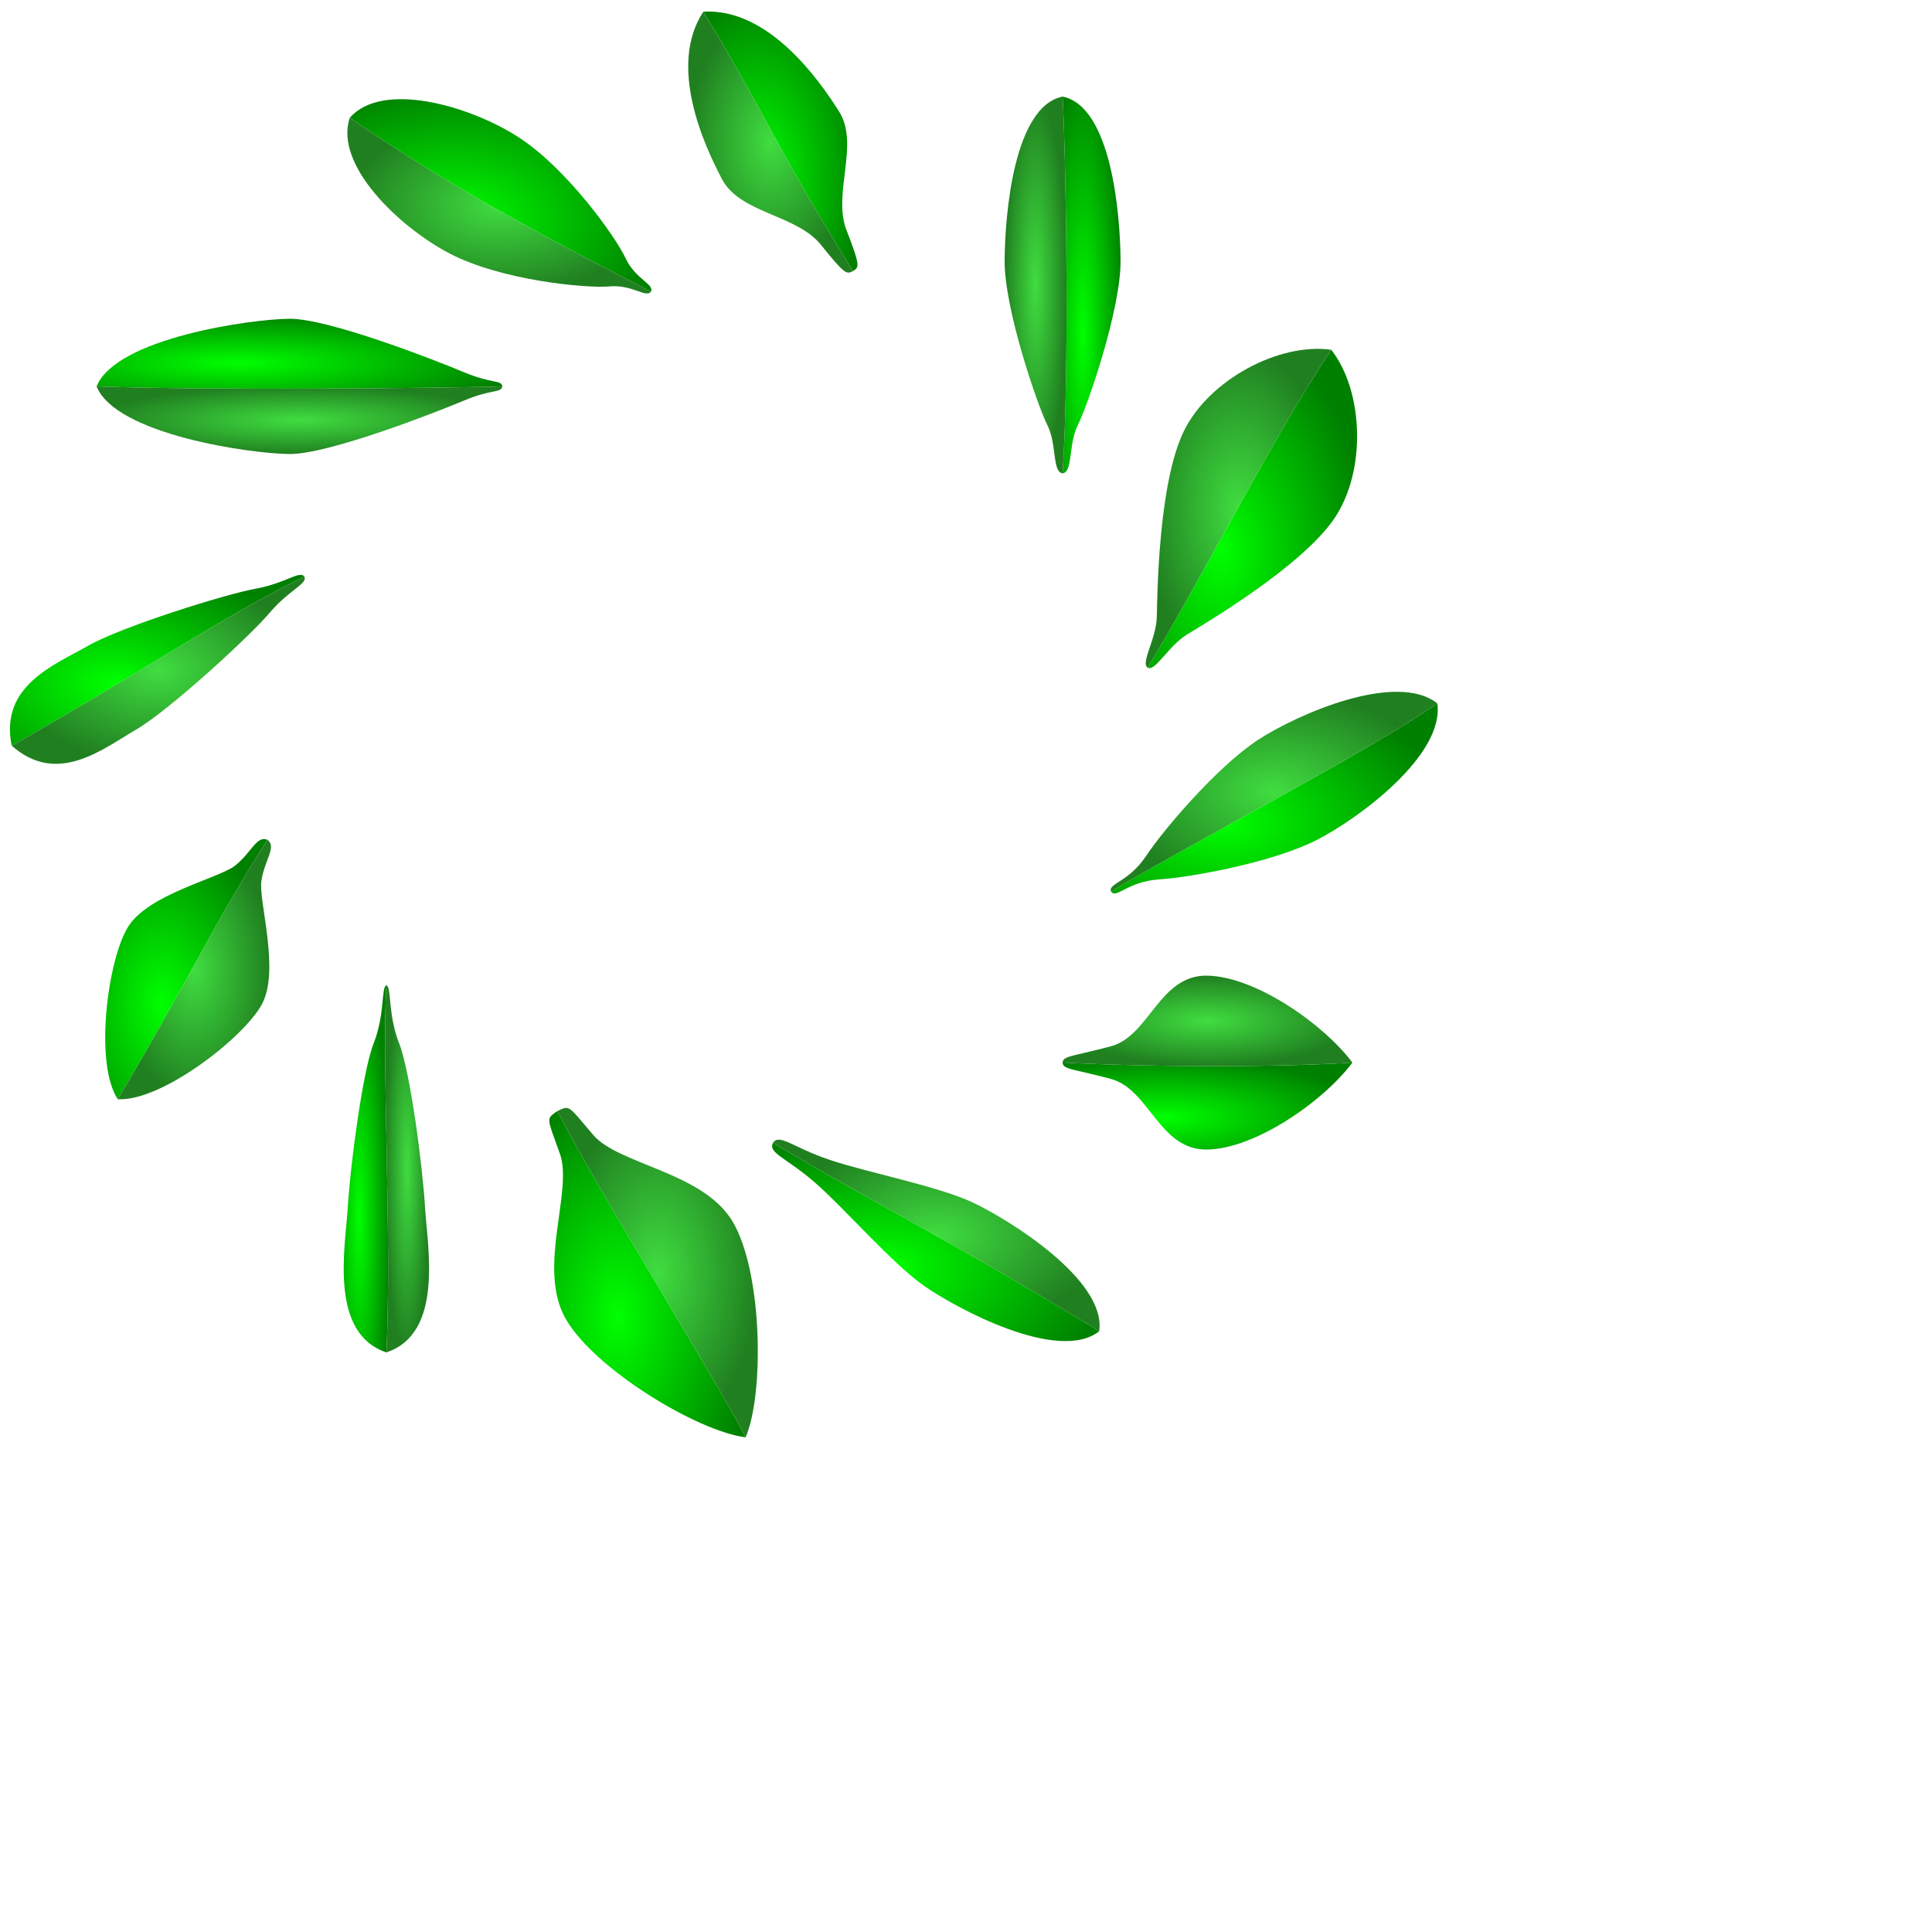
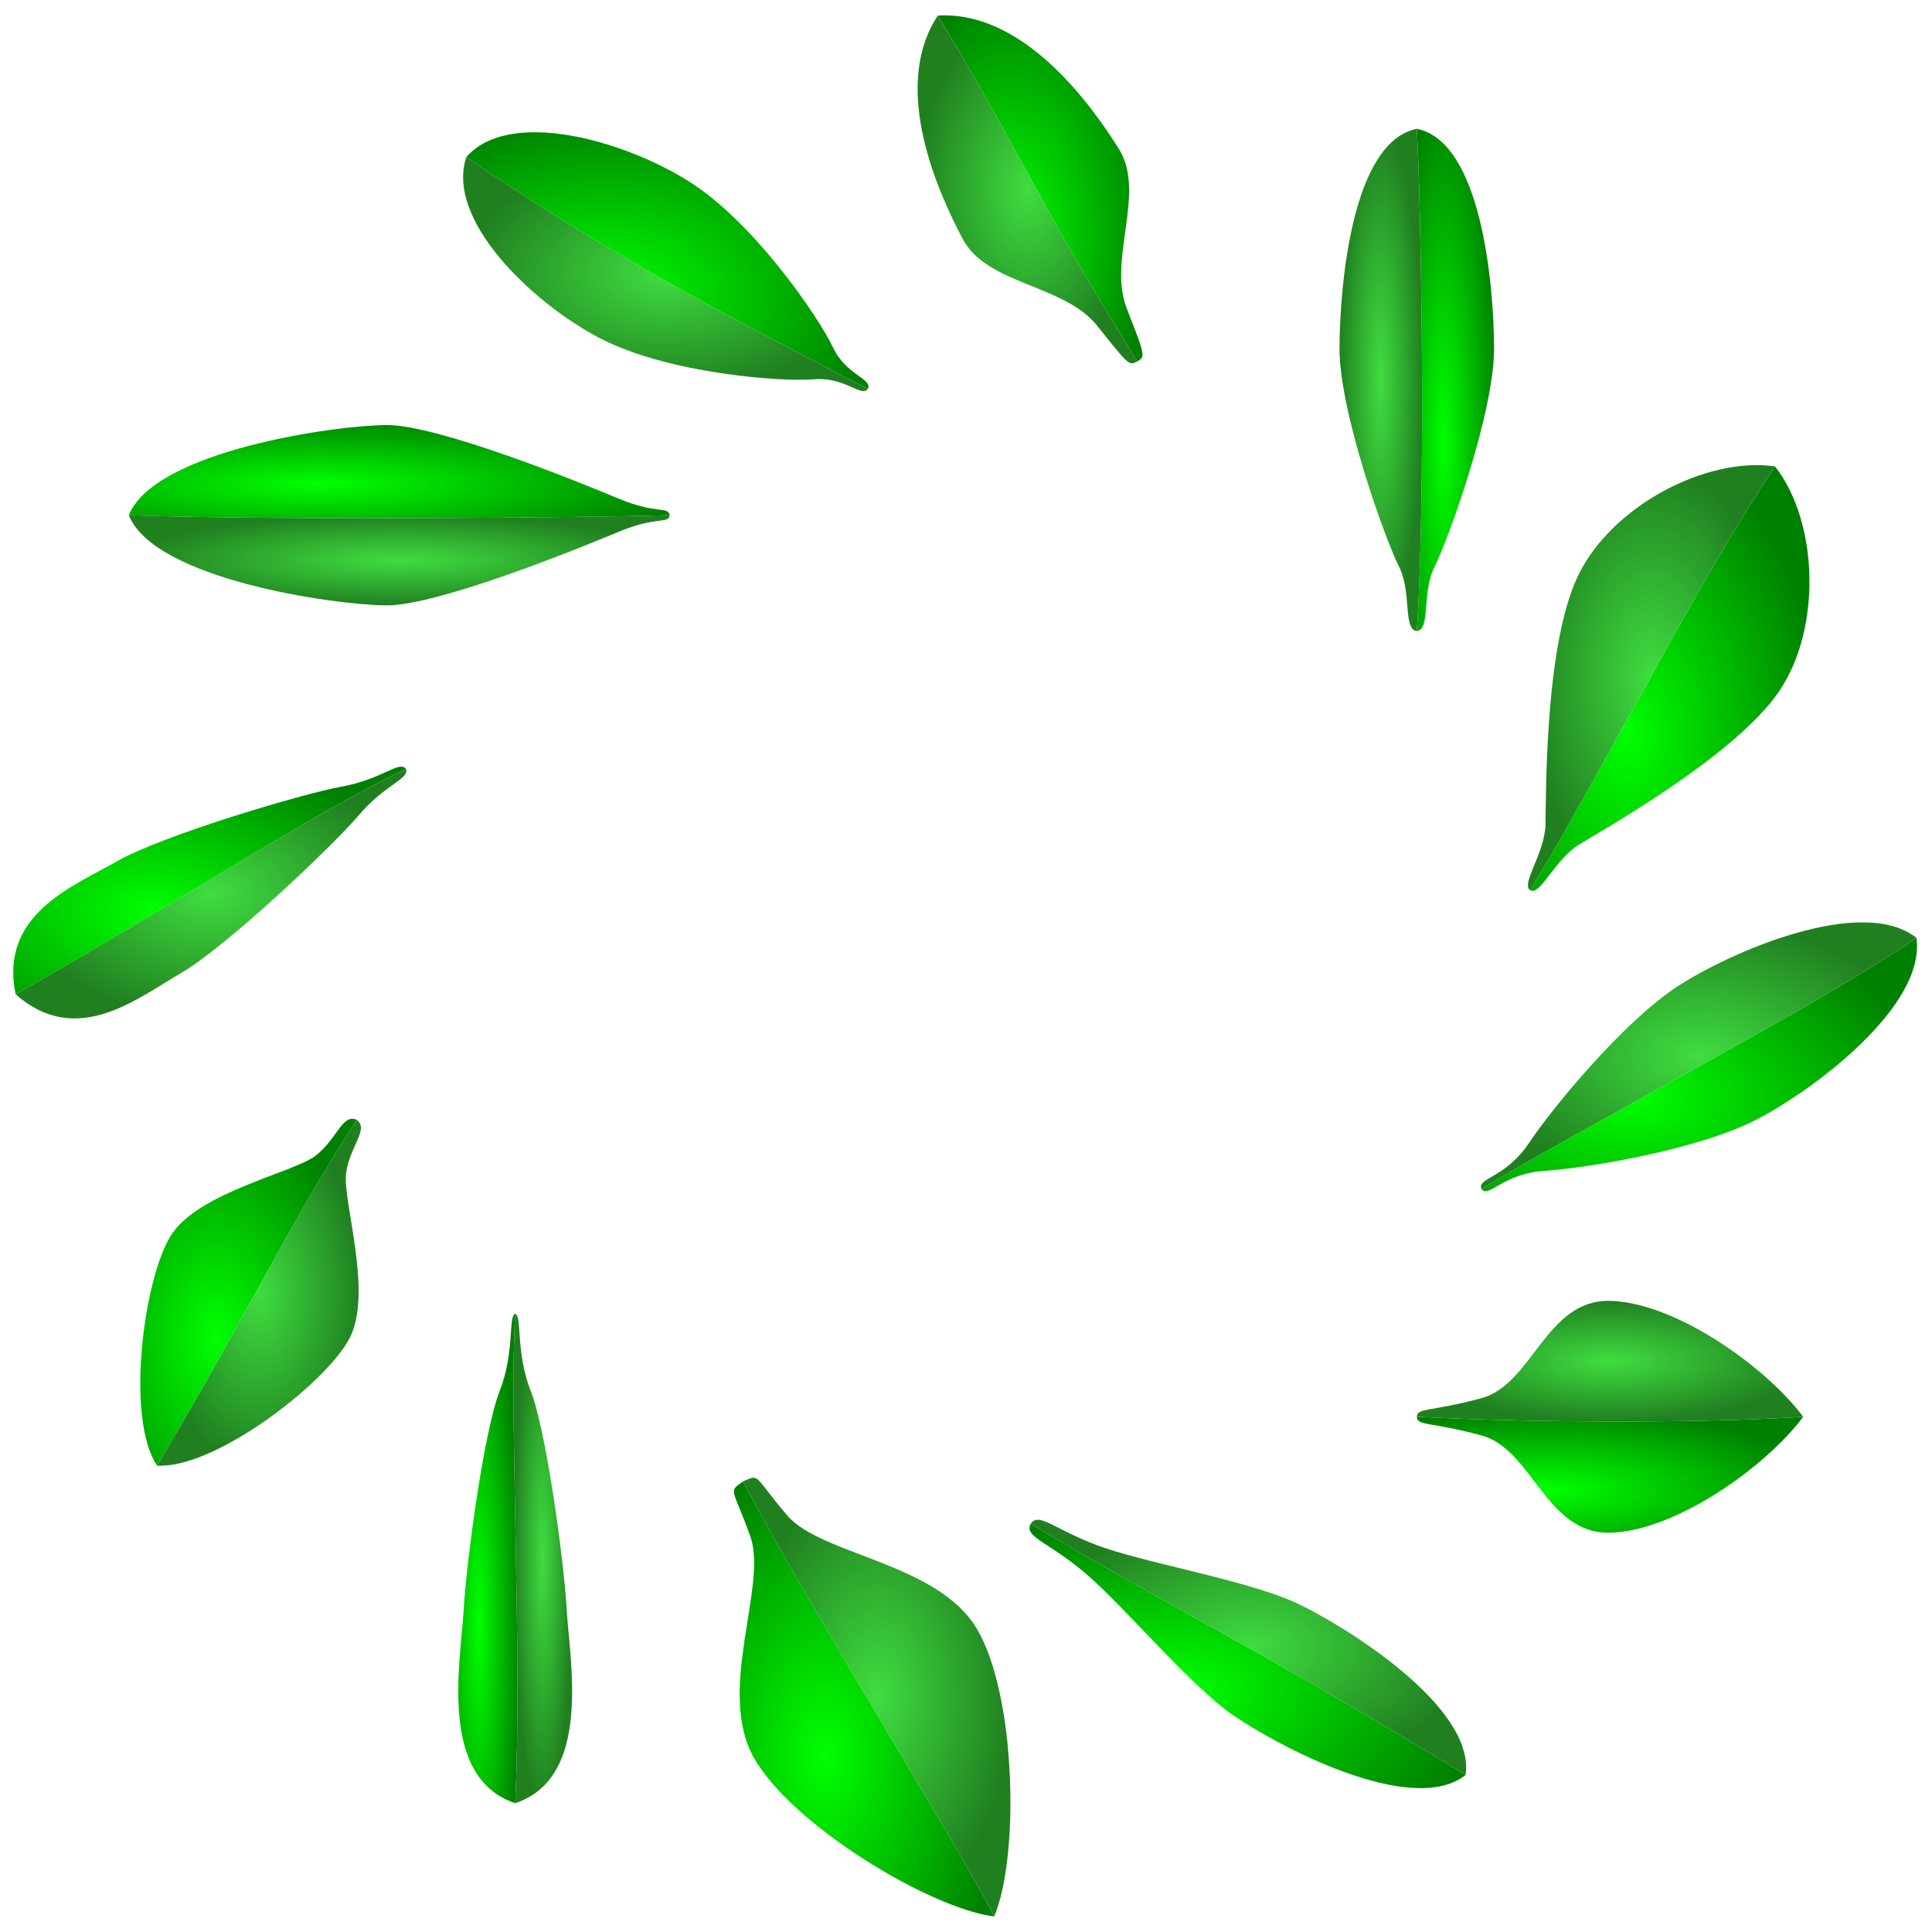
- <svg xmlns="http://www.w3.org/2000/svg" width="200" height="200" viewBox="0 0 200 200">
+ <svg xmlns="http://www.w3.org/2000/svg" width="750" height="750" viewBox="0 0 750 750">
  <radialGradient id="RadialGradient3" cx="0.35" cy="0.63" r="0.7">
    <stop offset="0%" stop-color="#00FF00" />
    <stop offset="100%" stop-color="#008000" />
  </radialGradient>
  <radialGradient id="RadialGradient4" cx="0.5" cy="0.5" r="0.5">
    <stop offset="0%" stop-color="#40DD40" />
    <stop offset="100%" stop-color="#208020" />
  </radialGradient>
-   <path d="M 10,40 C 12,35 26,33.022 30,33 C 34,32.978 45,37.26 48,38.519 C 51,39.777 51.862,39.284 52,40 C 45,40.188 22,40.422 10,40 Z" fill="url(#RadialGradient3)" fill-opacity="1" />
-   <path d="M 10,40 C 12,45 26,46.978 30,47 C 34,47.022 45,42.74 48,41.481 C 51,40.223 51.862,40.716 52,40 C 45,40.188 22,40.422 10,40 Z" fill="url(#RadialGradient4)" fill-opacity="1" />
-   <path d="M 36.21,12.19 C 39.57,8.36 48.5,10.91 53.56,14.13 C 58.63,17.35 63.73,24.52 64.76,26.73 C 65.8,28.94 67.73,29.38 67.39,30.19 C 54.9,23.81 45.28,18.48 36.21,12.19 Z" fill="url(#RadialGradient3)" fill-opacity="1" />
-   <path d="M 36.21,12.19 C 34.57,17.02 41.24,23.47 46.56,26.25 C 51.89,29.03 60.65,29.86 63.08,29.65 C 65.51,29.44 66.85,30.89 67.39,30.19 C 54.9,23.81 45.28,18.48 36.21,12.19 Z" fill="url(#RadialGradient4)" fill-opacity="1" />
-   <path d="M 72.81,1.21 C 79.51,0.81 84.74,8.17 86.87,11.56 C 89,14.95 86.16,20.06 87.63,23.83 C 89.1,27.6 88.93,27.65 88.31,28.06 C 80.37,15.32 79.53,12.34 72.81,1.21 Z" fill="url(#RadialGradient3)" fill-opacity="1" />
-   <path d="M 72.81,1.21 C 69.11,6.81 72.88,15.03 74.75,18.56 C 76.62,22.1 82.46,22.2 84.99,25.35 C 87.52,28.51 87.64,28.39 88.31,28.06 C 80.37,15.32 79.53,12.34 72.81,1.21 Z" fill="url(#RadialGradient4)" fill-opacity="1" />
-   <path d="M 110,10 C 115,11 115.97,22 116,27 C 116.03,32 112.59,42 111.58,44 C 110.57,46 111.1,48.84 110,49 C 110.74,38 110.31,15 110,10 Z" fill="url(#RadialGradient3)" fill-opacity="1" />
-   <path d="M 110,10 C 105,11 104.03,22 104,27 C 103.97,32 107.41,42 108.42,44 C 109.43,46 108.9,48.84 110,49 C 110.74,38 110.31,15 110,10 Z" fill="url(#RadialGradient4)" fill-opacity="1" />
-   <path d="M 137.81,36.21 C 141.14,40.44 141.5,48.73 138.11,53.7 C 134.71,58.67 124.81,64.5 122.87,65.69 C 120.93,66.88 119.61,69.54 118.81,69.12 C 125.47,57.95 131.7,45.38 137.81,36.21 Z" fill="url(#RadialGradient3)" fill-opacity="1" />
-   <path d="M 137.81,36.21 C 132.48,35.44 125.12,39.28 122.52,44.7 C 119.91,50.12 119.81,61.61 119.75,63.88 C 119.69,66.16 118.04,68.64 118.81,69.12 C 125.47,57.95 131.7,45.38 137.81,36.21 Z" fill="url(#RadialGradient4)" fill-opacity="1" />
-   <path d="M 148.79,72.81 C 149.56,78.14 140.68,84.75 136.2,87.01 C 131.73,89.26 123.39,90.81 120.05,91.03 C 116.71,91.24 115.6,93.06 115.02,92.31 C 122.69,87.6 141.39,77.99 148.79,72.81 Z" fill="url(#RadialGradient3)" fill-opacity="1" />
-   <path d="M 148.79,72.81 C 144.56,69.48 134.39,73.87 130.2,76.61 C 126.02,79.36 120.5,85.81 118.65,88.6 C 116.79,91.38 114.66,91.43 115.02,92.31 C 122.69,87.6 141.39,77.99 148.79,72.81 Z" fill="url(#RadialGradient4)" fill-opacity="1" />
-   <path d="M 140,110 C 137,114 130,118.89 125,119 C 120,119.11 119,112.76 115,111.69 C 111,110.62 110.05,110.72 110,110 C 120,110.51 133,110.46 140,110 Z" fill="url(#RadialGradient3)" fill-opacity="1" />
-   <path d="M 140,110 C 137,106 130,101.11 125,101 C 120,100.89 119,107.24 115,108.31 C 111,109.38 110.05,109.28 110,110 C 120,110.51 133,110.46 140,110 Z" fill="url(#RadialGradient4)" fill-opacity="1" />
-   <path d="M 113.79,137.81 C 109.56,141.14 99,135.44 95.7,133.14 C 92.41,130.85 87.56,125.24 84.5,122.54 C 81.44,119.84 79.48,119.39 80.02,118.31 C 89.46,123.96 101.04,129.91 113.79,137.81 Z" fill="url(#RadialGradient3)" fill-opacity="1" />
-   <path d="M 113.79,137.81 C 114.56,132.48 104.34,126.19 100.7,124.48 C 97.07,122.78 89.79,121.38 85.92,120.08 C 82.05,118.78 80.69,117.3 80.02,118.31 C 89.46,123.96 101.04,129.91 113.79,137.81 Z" fill="url(#RadialGradient4)" fill-opacity="1" />
-   <path d="M 77.19,148.79 C 72.23,148.19 61.47,141.7 58.53,136.47 C 55.59,131.24 59.33,123.31 57.97,119.47 C 56.61,115.64 56.49,115.86 57.69,115.02 C 62.8,124.77 74.5,143.42 77.19,148.79 Z" fill="url(#RadialGradient3)" fill-opacity="1" />
-   <path d="M 77.19,148.79 C 79.15,144.19 78.91,131.63 75.85,126.47 C 72.79,121.31 64.05,120.58 61.41,117.49 C 58.77,114.39 59.02,114.4 57.69,115.02 C 62.8,124.77 74.5,143.42 77.19,148.79 Z" fill="url(#RadialGradient4)" fill-opacity="1" />
-   <path d="M 40,140 C 34,138 35.77,129 36,125 C 36.23,121 37.5,111 38.68,108 C 39.87,105 39.45,102.18 40,102 C 39.51,110 40.57,128 40,140 Z" fill="url(#RadialGradient3)" fill-opacity="1" />
-   <path d="M 40,140 C 46,138 44.23,129 44,125 C 43.77,121 42.5,111 41.32,108 C 40.13,105 40.55,102.18 40,102 C 39.51,110 40.57,128 40,140 Z" fill="url(#RadialGradient4)" fill-opacity="1" />
-   <path d="M 12.19,113.79 C 9.73,110.06 11.15,99.33 13.26,95.94 C 15.38,92.54 22.61,90.94 24.32,89.62 C 26.02,88.29 26.56,86.45 27.69,86.94 C 22.27,95.37 18.87,102.64 12.19,113.79 Z" fill="url(#RadialGradient3)" fill-opacity="1" />
-   <path d="M 12.19,113.79 C 16.65,114.06 25.23,107.47 27.12,103.94 C 29,100.4 26.76,93.34 27.06,91.2 C 27.36,89.06 28.68,87.67 27.69,86.94 C 22.27,95.37 18.87,102.64 12.19,113.79 Z" fill="url(#RadialGradient4)" fill-opacity="1" />
-   <path d="M 1.21,77.19 C -0.06,70.99 5.63,68.84 9.1,66.86 C 12.57,64.87 23.33,61.51 26.47,60.94 C 29.6,60.37 30.98,59.03 31.52,59.69 C 23.39,63.61 12.56,70.85 1.21,77.19 Z" fill="url(#RadialGradient3)" fill-opacity="1" />
-   <path d="M 1.21,77.19 C 5.94,81.39 10.64,77.53 14.1,75.52 C 17.56,73.5 25.85,65.87 27.91,63.44 C 29.97,61.01 31.82,60.48 31.52,59.69 C 23.39,63.61 12.56,70.85 1.21,77.19 Z" fill="url(#RadialGradient4)" fill-opacity="1" />
+   <path d="M 50,200 C 60,175 130,165.111 150,165 C 170,164.889 225,187.203 240,193.495 C 255,199.787 259.309,196.418 260,200 C 225,200.941 110,202.108 50,200 Z" fill="url(#RadialGradient3)" fill-opacity="1" />
+   <path d="M 50,200 C 60,225 130,234.889 150,235 C 170,235.111 225,212.797 240,206.505 C 255,200.213 259.309,203.582 260,200 C 225,200.941 110,202.108 50,200 Z" fill="url(#RadialGradient4)" fill-opacity="1" />
+   <path d="M 181.05,60.95 C 197.85,41.8 242.5,54.55 267.8,70.65 C 293.15,86.75 318.05,123.6 323.25,134.65 C 328.4,145.7 338.65,146.9 336.95,150.95 C 274.5,119.05 226.4,92.4 181.05,60.95 Z" fill="url(#RadialGradient3)" fill-opacity="1" />
+   <path d="M 181.05,60.95 C 172.85,85.1 206.2,117.35 232.8,131.25 C 259.45,145.15 303.8,148.3 315.95,147.25 C 328.1,146.2 334.25,154.45 336.95,150.95 C 274.5,119.05 226.4,92.4 181.05,60.95 Z" fill="url(#RadialGradient4)" fill-opacity="1" />
+   <path d="M 364.05,6.05 C 397.55,4.05 423.7,40.85 434.35,57.8 C 445,74.75 430,100.75 437.35,119.6 C 444.7,138.45 444.65,138.25 441.55,140.3 C 401.85,76.6 397.65,61.7 364.05,6.05 Z" fill="url(#RadialGradient3)" fill-opacity="1" />
+   <path d="M 364.05,6.05 C 345.55,34.05 364.4,75.15 373.75,92.8 C 383.1,110.5 413.15,110.5 425.8,126.3 C 438.4,142.1 438.2,141.95 441.55,140.3 C 401.85,76.6 397.65,61.7 364.05,6.05 Z" fill="url(#RadialGradient4)" fill-opacity="1" />
+   <path d="M 550,50 C 575,55 579.85,110 580,135 C 580.15,160 562,210 556.9,220 C 551.85,230 555.5,244.2 550,245 C 553.7,190 551.55,75 550,50 Z" fill="url(#RadialGradient3)" fill-opacity="1" />
+   <path d="M 550,50 C 525,55 520.15,110 520,135 C 519.85,160 538,210 543.1,220 C 548.15,230 544.5,244.2 550,245 C 553.7,190 551.55,75 550,50 Z" fill="url(#RadialGradient4)" fill-opacity="1" />
+   <path d="M 689.05,181.05 C 705.7,202.2 707.5,243.65 690.55,268.5 C 673.55,293.35 622.85,321.8 613.15,327.75 C 603.45,333.7 598.05,347.7 594.05,345.6 C 627.35,289.75 658.5,226.9 689.05,181.05 Z" fill="url(#RadialGradient3)" fill-opacity="1" />
+   <path d="M 689.05,181.05 C 662.4,177.2 625.6,196.4 612.6,223.5 C 599.55,250.6 600.25,308.75 599.95,320.15 C 599.65,331.5 590.2,343.2 594.05,345.6 C 627.35,289.75 658.5,226.9 689.05,181.05 Z" fill="url(#RadialGradient4)" fill-opacity="1" />
+   <path d="M 743.95,364.05 C 747.8,390.7 703.4,423.75 681,435.05 C 658.65,446.3 616.55,453.4 599.85,454.5 C 583.15,455.55 578,465.3 575.1,461.55 C 613.45,438 706.95,389.95 743.95,364.05 Z" fill="url(#RadialGradient3)" fill-opacity="1" />
+   <path d="M 743.95,364.05 C 722.8,347.4 671.95,369.35 651,383.05 C 630.1,396.8 602.9,429.7 593.6,443.65 C 584.3,457.55 573.3,457.15 575.1,461.55 C 613.45,438 706.95,389.95 743.95,364.05 Z" fill="url(#RadialGradient4)" fill-opacity="1" />
+   <path d="M 700,550 C 685,570 650,594.45 625,595 C 600,595.55 595,562.55 575,557.2 C 555,551.85 550.25,553.6 550,550 C 600,552.55 665,552.3 700,550 Z" fill="url(#RadialGradient3)" fill-opacity="1" />
+   <path d="M 700,550 C 685,530 650,505.55 625,505 C 600,504.45 595,537.45 575,542.8 C 555,548.15 550.25,546.4 550,550 C 600,552.55 665,552.3 700,550 Z" fill="url(#RadialGradient4)" fill-opacity="1" />
+   <path d="M 568.95,689.05 C 547.8,705.7 495,677.2 478.5,665.7 C 462.05,654.25 438.15,625.6 422.9,612.1 C 407.6,598.55 397.4,596.95 400.1,591.55 C 447.3,619.8 505.2,649.55 568.95,689.05 Z" fill="url(#RadialGradient3)" fill-opacity="1" />
+   <path d="M 568.95,689.05 C 572.8,662.4 521.7,630.95 503.5,622.4 C 485.35,613.9 448.6,607.5 429.25,601.05 C 409.9,594.55 403.45,586.5 400.1,591.55 C 447.3,619.8 505.2,649.55 568.95,689.05 Z" fill="url(#RadialGradient4)" fill-opacity="1" />
+   <path d="M 385.95,743.95 C 361.15,740.95 307.35,708.5 292.65,682.35 C 277.95,656.2 298.1,615.7 291.3,596.5 C 284.5,577.35 282.45,579.3 288.45,575.1 C 314,623.85 372.5,717.1 385.95,743.95 Z" fill="url(#RadialGradient3)" fill-opacity="1" />
+   <path d="M 385.95,743.95 C 395.75,720.95 394.55,658.15 379.25,632.35 C 363.95,606.55 318.8,603.75 305.6,588.3 C 292.4,572.8 295.1,572 288.45,575.1 C 314,623.85 372.5,717.1 385.95,743.95 Z" fill="url(#RadialGradient4)" fill-opacity="1" />
+   <path d="M 200,700 C 170,690 178.85,645 180,625 C 181.15,605 188.05,555 193.95,540 C 199.9,525 197.25,510.9 200,510 C 197.55,550 202.85,640 200,700 Z" fill="url(#RadialGradient3)" fill-opacity="1" />
+   <path d="M 200,700 C 230,690 221.15,645 220,625 C 218.85,605 211.95,555 206.05,540 C 200.1,525 202.75,510.9 200,510 C 197.55,550 202.85,640 200,700 Z" fill="url(#RadialGradient4)" fill-opacity="1" />
+   <path d="M 60.95,568.95 C 48.65,550.3 55.75,496.65 66.3,479.7 C 76.9,462.7 114,455.25 122.5,448.65 C 131.05,442 132.8,432.25 138.45,434.7 C 111.35,476.85 94.35,513.2 60.95,568.95 Z" fill="url(#RadialGradient3)" fill-opacity="1" />
+   <path d="M 60.95,568.95 C 83.25,570.3 126.15,537.35 135.6,519.7 C 145,502 132.9,466.15 134.35,455.45 C 135.85,444.75 143.4,438.35 138.45,434.7 C 111.35,476.85 94.35,513.2 60.95,568.95 Z" fill="url(#RadialGradient4)" fill-opacity="1" />
+   <path d="M 6.05,385.95 C -0.3,354.95 28.15,344.2 45.5,334.3 C 62.85,324.35 117.05,308.2 132.7,305.35 C 148.4,302.5 154.9,295.15 157.6,298.45 C 116.95,318.05 62.8,354.25 6.05,385.95 Z" fill="url(#RadialGradient3)" fill-opacity="1" />
+   <path d="M 6.05,385.95 C 29.7,406.95 53.2,387.65 70.5,377.6 C 87.8,367.5 128.9,328.7 139.2,316.55 C 149.5,304.4 159.1,302.4 157.6,298.45 C 116.95,318.05 62.8,354.25 6.05,385.95 Z" fill="url(#RadialGradient4)" fill-opacity="1" />
</svg>
